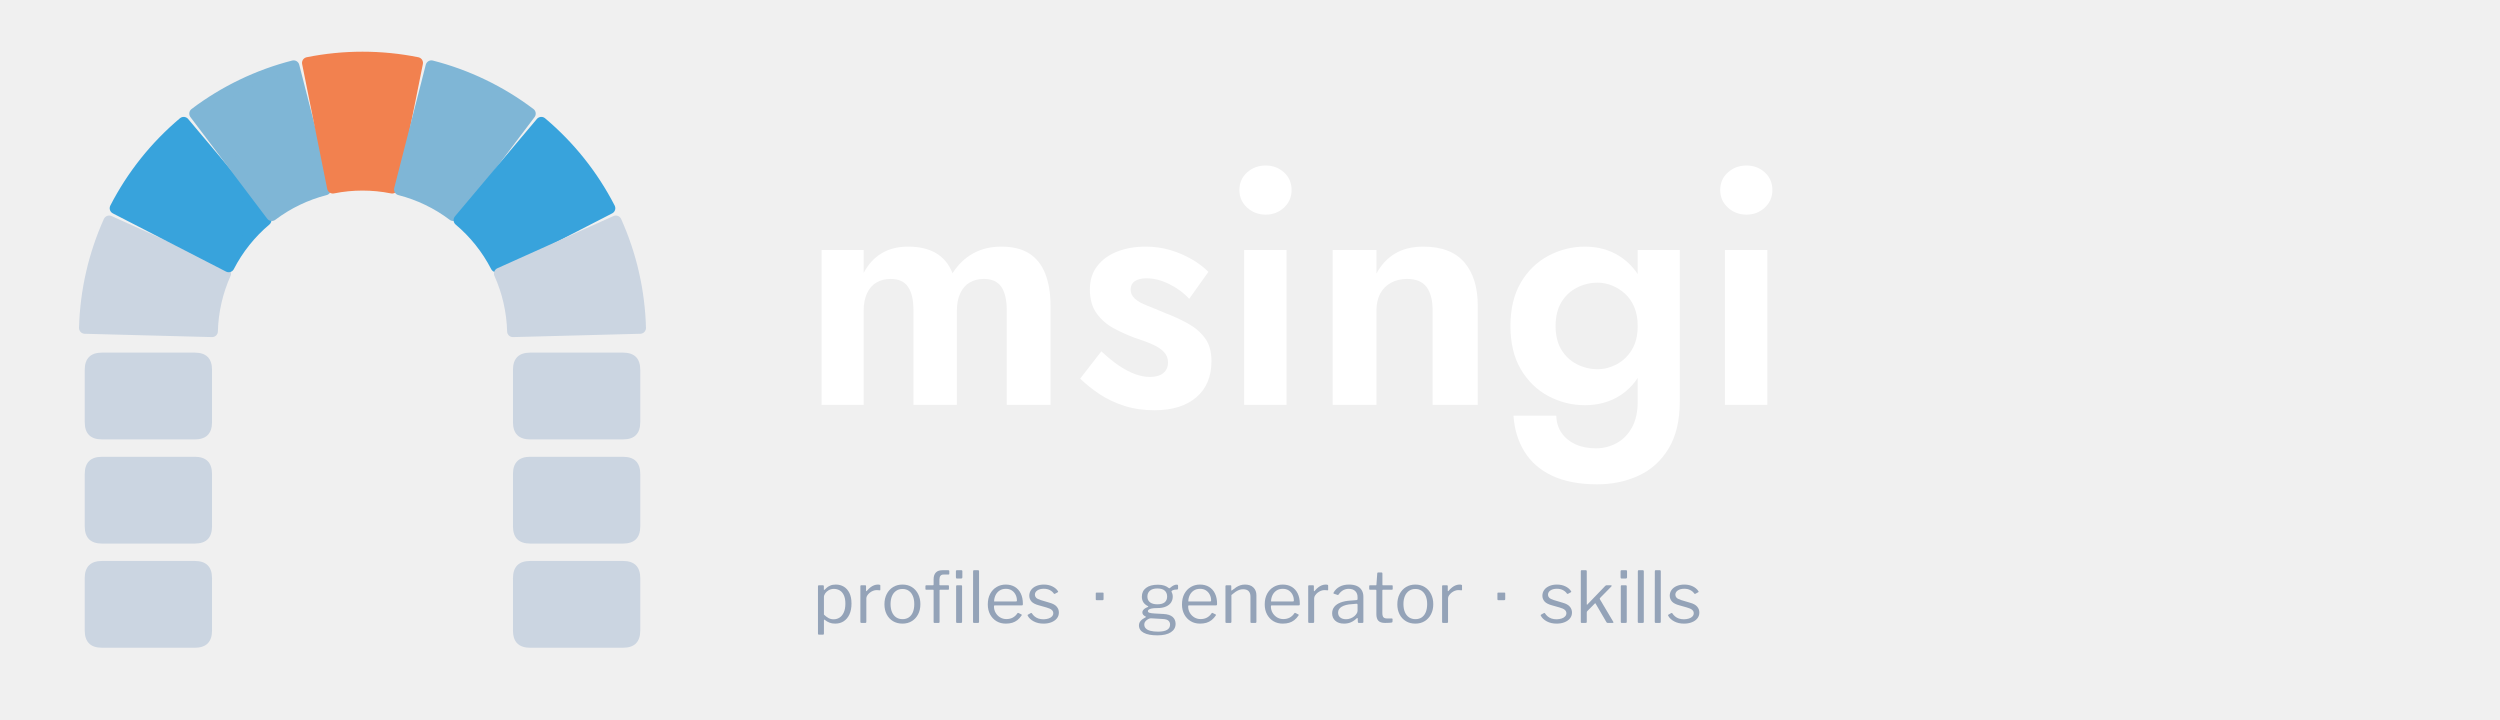
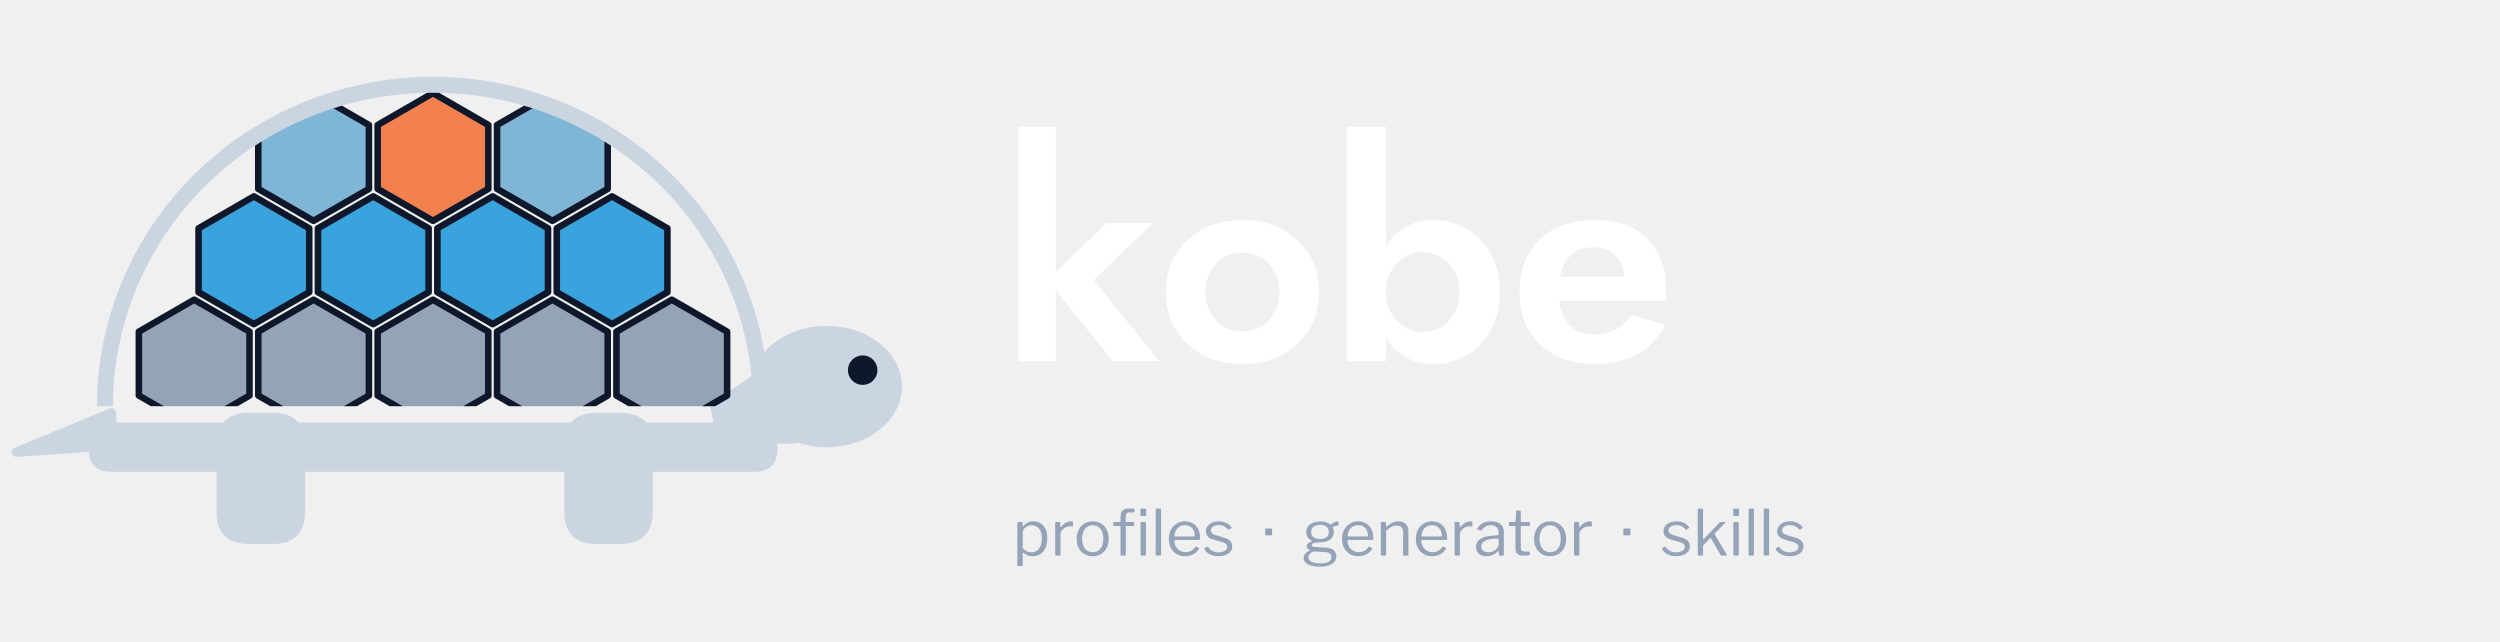
- <svg xmlns="http://www.w3.org/2000/svg" xmlns:xlink="http://www.w3.org/1999/xlink" width="475.2pt" height="136.8pt" viewBox="0 0 475.2 136.8" version="1.1">
+ <svg xmlns="http://www.w3.org/2000/svg" xmlns:xlink="http://www.w3.org/1999/xlink" width="532.8pt" height="136.8pt" viewBox="0 0 532.8 136.8" version="1.1">
  <defs>
    <style type="text/css">*{stroke-linejoin: round; stroke-linecap: butt}</style>
  </defs>
  <g id="figure_1">
    <g id="patch_1">
-       <path d="M 0 136.8 L 475.2 136.8 L 475.2 0 L 0 0 L 0 136.8 z " style="fill: none" />
+       <path d="M 0 136.8 L 532.8 136.8 L 532.8 0 L 0 0 L 0 136.8 z " style="fill: none" />
    </g>
    <g id="axes_1">
      <g id="patch_2">
-         <path d="M 20.749 42.069 C 19.317 45.253 18.205 48.572 17.428 51.976 C 16.651 55.38 16.213 58.853 16.122 62.343 L 40.314 62.976 C 40.363 61.086 40.6 59.205 41.021 57.361 C 41.442 55.517 42.045 53.72 42.82 51.995 z " clip-path="url(#p1ad1c3fee5)" style="fill: #cbd5e1; stroke: #cbd5e1; stroke-width: 2.2" />
+         <path d="M 53.129 115.936 L 58.022 115.936 Q 65.013 115.936 65.013 108.946 L 65.013 94.964 Q 65.013 87.974 58.022 87.974 L 53.129 87.974 Q 46.138 87.974 46.138 94.964 L 46.138 108.946 Q 46.138 115.936 53.129 115.936 z " clip-path="url(#p6540660342)" style="fill: #cbd5e1" />
      </g>
      <g id="patch_3">
-         <path d="M 34.914 23.32 C 32.243 25.568 29.8 28.075 27.623 30.805 C 25.446 33.535 23.546 36.474 21.949 39.579 L 43.47 50.646 C 44.335 48.964 45.364 47.372 46.544 45.893 C 47.723 44.415 49.046 43.057 50.493 41.839 z " clip-path="url(#p1ad1c3fee5)" style="fill: #38a3dc; stroke: #38a3dc; stroke-width: 2.2" />
+         <path d="M 127.23 115.936 L 132.123 115.936 Q 139.114 115.936 139.114 108.946 L 139.114 94.964 Q 139.114 87.974 132.123 87.974 L 127.23 87.974 Q 120.239 87.974 120.239 94.964 L 120.239 108.946 Q 120.239 115.936 127.23 115.936 z " clip-path="url(#p6540660342)" style="fill: #cbd5e1" />
      </g>
      <g id="patch_4">
-         <path d="M 55.811 12.574 C 52.429 13.44 49.141 14.639 45.995 16.154 C 42.849 17.669 39.861 19.492 37.076 21.597 L 51.664 40.906 C 53.173 39.765 54.791 38.778 56.495 37.957 C 58.199 37.137 59.98 36.487 61.812 36.018 z " clip-path="url(#p1ad1c3fee5)" style="fill: #7fb6d6; stroke: #7fb6d6; stroke-width: 2.2" />
+         <path d="M 23.768 87.974 L 3.495 96.363 L 23.768 94.964 z " clip-path="url(#p6540660342)" style="fill: #cbd5e1; stroke: #cbd5e1; stroke-width: 2" />
      </g>
      <g id="patch_5">
-         <path d="M 79.302 11.959 C 75.878 11.271 72.396 10.925 68.904 10.925 C 65.412 10.925 61.93 11.271 58.506 11.959 L 63.272 35.685 C 65.126 35.313 67.013 35.125 68.904 35.125 C 70.795 35.125 72.682 35.313 74.536 35.685 z " clip-path="url(#p1ad1c3fee5)" style="fill: #f2814f; stroke: #f2814f; stroke-width: 2.2" />
+         <path d="M 152.396 86.576 L 169.173 75.391 L 169.173 93.566 L 153.794 93.566 z " clip-path="url(#p6540660342)" style="fill: #cbd5e1; stroke: #cbd5e1; stroke-width: 2" />
      </g>
      <g id="patch_6">
-         <path d="M 100.732 21.597 C 97.947 19.492 94.959 17.669 91.813 16.154 C 88.667 14.639 85.379 13.44 81.997 12.574 L 75.996 36.018 C 77.828 36.487 79.609 37.137 81.313 37.957 C 83.017 38.778 84.635 39.765 86.144 40.906 z " clip-path="url(#p1ad1c3fee5)" style="fill: #7fb6d6; stroke: #7fb6d6; stroke-width: 2.2" />
+         <path d="M 176.164 95.314 C 180.428 95.314 184.518 93.951 187.533 91.526 C 190.548 89.101 192.243 85.811 192.243 82.381 C 192.243 78.951 190.548 75.662 187.533 73.236 C 184.518 70.811 180.428 69.449 176.164 69.449 C 171.9 69.449 167.81 70.811 164.795 73.236 C 161.78 75.662 160.086 78.951 160.086 82.381 C 160.086 85.811 161.78 89.101 164.795 91.526 C 167.81 93.951 171.9 95.314 176.164 95.314 z " clip-path="url(#p6540660342)" style="fill: #cbd5e1" />
      </g>
      <g id="patch_7">
-         <path d="M 115.859 39.579 C 114.262 36.474 112.362 33.535 110.185 30.805 C 108.008 28.075 105.565 25.568 102.894 23.32 L 87.315 41.839 C 88.762 43.057 90.085 44.415 91.264 45.893 C 92.444 47.372 93.473 48.964 94.338 50.646 z " clip-path="url(#p1ad1c3fee5)" style="fill: #38a3dc; stroke: #38a3dc; stroke-width: 2.2" />
+         <path d="M 183.854 82.032 C 184.688 82.032 185.488 81.7 186.078 81.11 C 186.668 80.52 187 79.72 187 78.886 C 187 78.052 186.668 77.251 186.078 76.662 C 185.488 76.072 184.688 75.74 183.854 75.74 C 183.02 75.74 182.219 76.072 181.629 76.662 C 181.039 77.251 180.708 78.052 180.708 78.886 C 180.708 79.72 181.039 80.52 181.629 81.11 C 182.219 81.7 183.02 82.032 183.854 82.032 z " clip-path="url(#p6540660342)" style="fill: #0f172a" />
      </g>
      <g id="patch_8">
-         <path d="M 121.686 62.343 C 121.595 58.853 121.157 55.38 120.38 51.976 C 119.603 48.572 118.491 45.253 117.059 42.069 L 94.988 51.995 C 95.763 53.72 96.366 55.517 96.787 57.361 C 97.208 59.205 97.445 61.086 97.494 62.976 z " clip-path="url(#p1ad1c3fee5)" style="fill: #cbd5e1; stroke: #cbd5e1; stroke-width: 2.2" />
+         <path d="M 53.175 70.681 L 41.385 63.874 L 29.594 70.681 L 29.594 84.295 L 41.385 91.102 L 53.175 84.295 z " clip-path="url(#p50feba0846)" style="fill: #94a3b8; stroke: #0f172a; stroke-width: 1.4" />
      </g>
      <g id="patch_9">
-         <path d="M 19.404 83.525 L 37.004 83.525 Q 40.304 83.525 40.304 80.225 L 40.304 70.325 Q 40.304 67.025 37.004 67.025 L 19.404 67.025 Q 16.104 67.025 16.104 70.325 L 16.104 80.225 Q 16.104 83.525 19.404 83.525 z " clip-path="url(#p1ad1c3fee5)" style="fill: #cbd5e1" />
+         <path d="M 78.621 70.681 L 66.831 63.874 L 55.04 70.681 L 55.04 84.295 L 66.831 91.102 L 78.621 84.295 z " clip-path="url(#p50feba0846)" style="fill: #94a3b8; stroke: #0f172a; stroke-width: 1.4" />
      </g>
      <g id="patch_10">
-         <path d="M 19.404 103.325 L 37.004 103.325 Q 40.304 103.325 40.304 100.025 L 40.304 90.125 Q 40.304 86.825 37.004 86.825 L 19.404 86.825 Q 16.104 86.825 16.104 90.125 L 16.104 100.025 Q 16.104 103.325 19.404 103.325 z " clip-path="url(#p1ad1c3fee5)" style="fill: #cbd5e1" />
+         <path d="M 104.067 70.681 L 92.276 63.874 L 80.486 70.681 L 80.486 84.295 L 92.276 91.102 L 104.067 84.295 z " clip-path="url(#p50feba0846)" style="fill: #94a3b8; stroke: #0f172a; stroke-width: 1.4" />
      </g>
      <g id="patch_11">
-         <path d="M 19.404 123.125 L 37.004 123.125 Q 40.304 123.125 40.304 119.825 L 40.304 109.925 Q 40.304 106.625 37.004 106.625 L 19.404 106.625 Q 16.104 106.625 16.104 109.925 L 16.104 119.825 Q 16.104 123.125 19.404 123.125 z " clip-path="url(#p1ad1c3fee5)" style="fill: #cbd5e1" />
+         <path d="M 129.513 70.681 L 117.722 63.874 L 105.932 70.681 L 105.932 84.295 L 117.722 91.102 L 129.513 84.295 z " clip-path="url(#p50feba0846)" style="fill: #94a3b8; stroke: #0f172a; stroke-width: 1.4" />
      </g>
      <g id="patch_12">
-         <path d="M 100.804 83.525 L 118.404 83.525 Q 121.704 83.525 121.704 80.225 L 121.704 70.325 Q 121.704 67.025 118.404 67.025 L 100.804 67.025 Q 97.504 67.025 97.504 70.325 L 97.504 80.225 Q 97.504 83.525 100.804 83.525 z " clip-path="url(#p1ad1c3fee5)" style="fill: #cbd5e1" />
+         <path d="M 154.959 70.681 L 143.168 63.874 L 131.378 70.681 L 131.378 84.295 L 143.168 91.102 L 154.959 84.295 z " clip-path="url(#p50feba0846)" style="fill: #94a3b8; stroke: #0f172a; stroke-width: 1.4" />
      </g>
      <g id="patch_13">
-         <path d="M 100.804 103.325 L 118.404 103.325 Q 121.704 103.325 121.704 100.025 L 121.704 90.125 Q 121.704 86.825 118.404 86.825 L 100.804 86.825 Q 97.504 86.825 97.504 90.125 L 97.504 100.025 Q 97.504 103.325 100.804 103.325 z " clip-path="url(#p1ad1c3fee5)" style="fill: #cbd5e1" />
+         <path d="M 65.898 48.66 L 54.108 41.853 L 42.317 48.66 L 42.317 62.274 L 54.108 69.082 L 65.898 62.274 z " clip-path="url(#p50feba0846)" style="fill: #38a3dc; stroke: #0f172a; stroke-width: 1.4" />
      </g>
      <g id="patch_14">
-         <path d="M 100.804 123.125 L 118.404 123.125 Q 121.704 123.125 121.704 119.825 L 121.704 109.925 Q 121.704 106.625 118.404 106.625 L 100.804 106.625 Q 97.504 106.625 97.504 109.925 L 97.504 119.825 Q 97.504 123.125 100.804 123.125 z " clip-path="url(#p1ad1c3fee5)" style="fill: #cbd5e1" />
+         <path d="M 91.344 48.66 L 79.553 41.853 L 67.763 48.66 L 67.763 62.274 L 79.553 69.082 L 91.344 62.274 z " clip-path="url(#p50feba0846)" style="fill: #38a3dc; stroke: #0f172a; stroke-width: 1.4" />
+       </g>
+       <g id="patch_15">
+         <path d="M 116.79 48.66 L 104.999 41.853 L 93.209 48.66 L 93.209 62.274 L 104.999 69.082 L 116.79 62.274 z " clip-path="url(#p50feba0846)" style="fill: #38a3dc; stroke: #0f172a; stroke-width: 1.4" />
+       </g>
+       <g id="patch_16">
+         <path d="M 142.236 48.66 L 130.445 41.853 L 118.655 48.66 L 118.655 62.274 L 130.445 69.082 L 142.236 62.274 z " clip-path="url(#p50feba0846)" style="fill: #38a3dc; stroke: #0f172a; stroke-width: 1.4" />
+       </g>
+       <g id="patch_17">
+         <path d="M 78.621 26.64 L 66.831 19.833 L 55.04 26.64 L 55.04 40.254 L 66.831 47.061 L 78.621 40.254 z " clip-path="url(#p50feba0846)" style="fill: #7fb6d6; stroke: #0f172a; stroke-width: 1.4" />
+       </g>
+       <g id="patch_18">
+         <path d="M 104.067 26.64 L 92.276 19.833 L 80.486 26.64 L 80.486 40.254 L 92.276 47.061 L 104.067 40.254 z " clip-path="url(#p50feba0846)" style="fill: #f2814f; stroke: #0f172a; stroke-width: 1.4" />
+       </g>
+       <g id="patch_19">
+         <path d="M 129.513 26.64 L 117.722 19.833 L 105.932 26.64 L 105.932 40.254 L 117.722 47.061 L 129.513 40.254 z " clip-path="url(#p50feba0846)" style="fill: #7fb6d6; stroke: #0f172a; stroke-width: 1.4" />
+       </g>
+       <g id="patch_20">
+         <path d="M 162.183 86.576 C 162.183 68.413 154.813 50.976 141.708 38.133 C 128.603 25.29 110.81 18.067 92.276 18.067 C 73.743 18.067 55.95 25.29 42.845 38.133 C 29.74 50.976 22.37 68.413 22.37 86.576 " clip-path="url(#p6540660342)" style="fill: none; stroke: #cbd5e1; stroke-width: 3.4; stroke-linejoin: miter" />
+       </g>
+       <g id="patch_21">
+         <path d="M 23.768 100.557 L 160.785 100.557 Q 165.678 100.557 165.678 95.663 L 165.678 94.964 Q 165.678 90.071 160.785 90.071 L 23.768 90.071 Q 18.875 90.071 18.875 94.964 L 18.875 95.663 Q 18.875 100.557 23.768 100.557 z " clip-path="url(#p6540660342)" style="fill: #cbd5e1" />
      </g>
    </g>
    <g id="text_1">
-       <g style="fill: #ffffff" transform="translate(152.064 76.96) scale(0.64 -0.64)">
+       <g style="fill: #ffffff" transform="translate(213.12 76.96) scale(0.64 -0.64)">
        <defs>
-           <path id="Jost-SemiBold-e2" d="M 4762 1882 Q 4762 2240 4662 2493 Q 4563 2746 4358 2877 Q 4154 3008 3827 3008 Q 3526 3008 3292 2880 Q 3059 2752 2899 2502 Q 2803 2752 2592 2880 Q 2381 3008 2054 3008 Q 1760 3008 1549 2880 Q 1338 2752 1210 2509 L 1210 2944 L 410 2944 L 410 0 L 1210 0 L 1210 1792 Q 1210 1984 1274 2121 Q 1338 2259 1453 2326 Q 1568 2394 1722 2394 Q 1952 2394 2054 2243 Q 2157 2093 2157 1792 L 2157 0 L 2982 0 L 2982 1792 Q 2982 1984 3046 2121 Q 3110 2259 3225 2326 Q 3341 2394 3494 2394 Q 3725 2394 3827 2243 Q 3930 2093 3930 1792 L 3930 0 L 4762 0 L 4762 1882 z " transform="scale(0.015625)" />
-           <path id="Jost-SemiBold-f8" d="M 557 1018 L 154 499 Q 320 339 528 201 Q 736 64 995 -19 Q 1254 -102 1568 -102 Q 2074 -102 2362 144 Q 2650 390 2650 832 Q 2650 1101 2528 1267 Q 2406 1434 2204 1546 Q 2003 1658 1766 1747 Q 1574 1830 1424 1888 Q 1274 1946 1194 2019 Q 1114 2093 1114 2189 Q 1114 2298 1194 2352 Q 1274 2406 1414 2406 Q 1626 2406 1846 2297 Q 2067 2189 2227 2016 L 2592 2528 Q 2451 2669 2265 2774 Q 2080 2880 1862 2944 Q 1645 3008 1395 3008 Q 1101 3008 861 2915 Q 621 2822 480 2640 Q 339 2458 339 2195 Q 339 1920 464 1744 Q 589 1568 781 1462 Q 973 1357 1178 1280 Q 1395 1210 1536 1146 Q 1677 1082 1750 1002 Q 1824 922 1824 806 Q 1824 678 1734 604 Q 1645 531 1478 531 Q 1350 531 1206 582 Q 1062 634 902 739 Q 742 845 557 1018 z " transform="scale(0.015625)" />
-           <path id="Jost-SemiBold-d1" d="M 371 4083 Q 371 3885 518 3750 Q 666 3616 870 3616 Q 1075 3616 1219 3750 Q 1363 3885 1363 4083 Q 1363 4288 1219 4419 Q 1075 4550 870 4550 Q 666 4550 518 4419 Q 371 4288 371 4083 z M 461 2944 L 461 0 L 1267 0 L 1267 2944 L 461 2944 z " transform="scale(0.015625)" />
-           <path id="Jost-SemiBold-e3" d="M 2310 1792 L 2310 0 L 3168 0 L 3168 1882 Q 3168 2413 2912 2710 Q 2656 3008 2131 3008 Q 1818 3008 1597 2877 Q 1376 2746 1242 2496 L 1242 2944 L 410 2944 L 410 0 L 1242 0 L 1242 1792 Q 1242 1978 1312 2112 Q 1382 2246 1516 2320 Q 1651 2394 1824 2394 Q 2080 2394 2195 2240 Q 2310 2086 2310 1792 z " transform="scale(0.015625)" />
-           <path id="Jost-SemiBold-ca" d="M 269 -205 Q 294 -589 476 -886 Q 659 -1184 1004 -1347 Q 1350 -1510 1862 -1510 Q 2285 -1510 2643 -1347 Q 3002 -1184 3216 -832 Q 3430 -480 3430 64 L 3430 2944 L 2630 2944 L 2630 64 Q 2630 -237 2518 -435 Q 2406 -634 2224 -730 Q 2042 -826 1837 -826 Q 1613 -826 1446 -749 Q 1280 -672 1184 -534 Q 1088 -397 1082 -205 L 269 -205 z M 211 1498 Q 211 1011 409 675 Q 608 339 934 166 Q 1261 -6 1626 -6 Q 1997 -6 2281 170 Q 2566 346 2729 685 Q 2893 1024 2893 1498 Q 2893 1978 2729 2314 Q 2566 2650 2281 2829 Q 1997 3008 1626 3008 Q 1261 3008 934 2835 Q 608 2662 409 2326 Q 211 1990 211 1498 z M 1069 1498 Q 1069 1766 1177 1948 Q 1286 2131 1472 2227 Q 1658 2323 1869 2323 Q 2010 2323 2144 2268 Q 2278 2214 2390 2112 Q 2502 2010 2566 1856 Q 2630 1702 2630 1498 Q 2630 1229 2518 1046 Q 2406 864 2230 771 Q 2054 678 1869 678 Q 1658 678 1472 774 Q 1286 870 1177 1052 Q 1069 1235 1069 1498 z " transform="scale(0.015625)" />
+           <path id="Jost-SemiBold-dc" d="M 390 4992 L 390 0 L 1190 0 L 1190 4992 L 390 4992 z M 2272 2944 L 1005 1728 L 2406 0 L 3392 0 L 1997 1728 L 3264 2944 L 2272 2944 z " transform="scale(0.015625)" />
+           <path id="Jost-SemiBold-e8" d="M 211 1472 Q 211 1018 425 669 Q 640 320 1008 128 Q 1376 -64 1843 -64 Q 2310 -64 2678 128 Q 3046 320 3260 669 Q 3475 1018 3475 1472 Q 3475 1933 3260 2278 Q 3046 2624 2678 2816 Q 2310 3008 1843 3008 Q 1376 3008 1008 2816 Q 640 2624 425 2278 Q 211 1933 211 1472 z M 1056 1472 Q 1056 1722 1161 1914 Q 1267 2106 1446 2208 Q 1626 2310 1843 2310 Q 2061 2310 2240 2208 Q 2419 2106 2524 1914 Q 2630 1722 2630 1472 Q 2630 1222 2524 1033 Q 2419 845 2240 739 Q 2061 634 1843 634 Q 1626 634 1446 739 Q 1267 845 1161 1033 Q 1056 1222 1056 1472 z " transform="scale(0.015625)" />
+           <path id="Jost-SemiBold-b6" d="M 1222 4992 L 390 4992 L 390 0 L 1222 0 L 1222 4992 z M 3642 1472 Q 3642 1965 3443 2307 Q 3245 2650 2921 2829 Q 2598 3008 2227 3008 Q 1862 3008 1577 2822 Q 1293 2637 1126 2294 Q 960 1952 960 1472 Q 960 998 1126 652 Q 1293 307 1577 121 Q 1862 -64 2227 -64 Q 2598 -64 2921 115 Q 3245 294 3443 640 Q 3642 986 3642 1472 z M 2784 1472 Q 2784 1210 2675 1018 Q 2566 826 2384 723 Q 2202 621 1984 621 Q 1798 621 1622 720 Q 1446 819 1334 1011 Q 1222 1203 1222 1472 Q 1222 1741 1334 1933 Q 1446 2125 1622 2224 Q 1798 2323 1984 2323 Q 2202 2323 2384 2220 Q 2566 2118 2675 1926 Q 2784 1734 2784 1472 z " transform="scale(0.015625)" />
+           <path id="Jost-SemiBold-bf" d="M 1798 -64 Q 2330 -64 2710 144 Q 3091 352 3322 768 L 2598 992 Q 2470 781 2275 675 Q 2080 570 1805 570 Q 1562 570 1389 678 Q 1216 787 1129 992 Q 1043 1197 1043 1491 Q 1050 1798 1136 2006 Q 1222 2214 1385 2320 Q 1549 2426 1792 2426 Q 1990 2426 2137 2336 Q 2285 2246 2365 2092 Q 2445 1939 2445 1722 Q 2445 1677 2422 1609 Q 2400 1542 2374 1504 L 2598 1798 L 685 1798 L 685 1286 L 3322 1286 Q 3328 1325 3331 1389 Q 3334 1453 3334 1510 Q 3334 1984 3155 2320 Q 2976 2656 2633 2832 Q 2291 3008 1805 3008 Q 1318 3008 960 2819 Q 602 2630 406 2288 Q 211 1946 211 1472 Q 211 1005 406 662 Q 602 320 960 128 Q 1318 -64 1798 -64 z " transform="scale(0.015625)" />
        </defs>
-         <use xlink:href="#Jost-SemiBold-e2" />
-         <use xlink:href="#Jost-SemiBold-f8" transform="translate(80.79688 0)" />
-         <use xlink:href="#Jost-SemiBold-d1" transform="translate(124.7031 0)" />
-         <use xlink:href="#Jost-SemiBold-e3" transform="translate(151.7969 0)" />
-         <use xlink:href="#Jost-SemiBold-ca" transform="translate(207.7031 0)" />
-         <use xlink:href="#Jost-SemiBold-d1" transform="translate(267.5 0)" />
+         <use xlink:href="#Jost-SemiBold-dc" />
+         <use xlink:href="#Jost-SemiBold-e8" transform="translate(51.90625 0)" />
+         <use xlink:href="#Jost-SemiBold-b6" transform="translate(109.5 0)" />
+         <use xlink:href="#Jost-SemiBold-bf" transform="translate(169.7031 0)" />
      </g>
    </g>
    <g id="text_2">
-       <g style="fill: #94a3b8" transform="translate(154.44 118.404) scale(0.135 -0.135)">
+       <g style="fill: #94a3b8" transform="translate(215.784 118.404) scale(0.135 -0.135)">
        <defs>
          <path id="LibreFranklin-Regular-18e" d="M 934 3392 Q 1024 3392 1024 3296 L 1024 3027 Q 1024 2976 1046 2973 Q 1069 2970 1107 3002 Q 1178 3078 1299 3184 Q 1421 3290 1616 3373 Q 1811 3456 2112 3456 Q 2502 3456 2819 3267 Q 3136 3078 3325 2700 Q 3514 2323 3514 1747 Q 3514 1171 3328 768 Q 3142 365 2812 150 Q 2483 -64 2042 -64 Q 1747 -64 1520 29 Q 1293 122 1133 256 Q 1075 307 1052 297 Q 1030 288 1030 218 L 1030 -973 Q 1030 -1056 960 -1056 L 563 -1056 Q 493 -1056 493 -973 L 493 3290 Q 493 3347 515 3369 Q 538 3392 595 3392 L 934 3392 L 934 3392 z M 1030 749 Q 1229 557 1437 441 Q 1645 326 1901 326 Q 2208 326 2448 486 Q 2688 646 2825 960 Q 2963 1274 2963 1741 Q 2963 2208 2822 2502 Q 2682 2797 2448 2931 Q 2214 3066 1933 3066 Q 1670 3066 1465 2950 Q 1261 2835 1145 2665 Q 1030 2496 1030 2330 L 1030 749 L 1030 749 z " transform="scale(0.015625)" />
          <path id="LibreFranklin-Regular-191" d="M 582 0 Q 538 0 515 22 Q 493 45 493 83 L 493 3309 Q 493 3392 563 3392 L 934 3392 Q 1005 3392 1005 3322 L 1005 2906 Q 1005 2867 1024 2860 Q 1043 2854 1075 2886 Q 1242 3085 1405 3209 Q 1568 3334 1734 3395 Q 1901 3456 2067 3456 Q 2291 3456 2291 3373 L 2291 2989 Q 2291 2925 2234 2938 Q 2176 2944 2102 2950 Q 2029 2957 1946 2957 Q 1805 2957 1645 2896 Q 1485 2835 1347 2726 Q 1210 2618 1120 2483 Q 1030 2349 1030 2214 L 1030 96 Q 1030 0 934 0 L 582 0 L 582 0 z " transform="scale(0.015625)" />
          <path id="LibreFranklin-Regular-16b" d="M 1914 -64 Q 1434 -64 1066 157 Q 698 378 496 771 Q 294 1165 294 1677 Q 294 2208 502 2608 Q 710 3008 1075 3232 Q 1440 3456 1920 3456 Q 2406 3456 2768 3229 Q 3130 3002 3331 2602 Q 3533 2202 3533 1683 Q 3533 1171 3328 777 Q 3123 384 2761 160 Q 2400 -64 1914 -64 L 1914 -64 z M 1926 339 Q 2259 339 2496 502 Q 2733 666 2857 970 Q 2982 1274 2982 1696 Q 2982 2118 2854 2422 Q 2726 2726 2489 2892 Q 2253 3059 1920 3059 Q 1594 3059 1350 2892 Q 1107 2726 976 2422 Q 845 2118 845 1696 Q 845 1280 976 973 Q 1107 666 1350 502 Q 1594 339 1926 339 L 1926 339 z " transform="scale(0.015625)" />
          <path id="LibreFranklin-Regular-1dd" d="M 2208 3392 Q 2240 3392 2256 3373 Q 2272 3354 2272 3328 L 2272 3053 Q 2272 2989 2208 2989 L 1478 2989 Q 1427 2989 1427 2938 L 1427 90 Q 1427 0 1350 0 L 960 0 Q 890 0 890 83 L 890 2944 Q 890 2989 845 2989 L 218 2989 Q 154 2989 154 3053 L 154 3328 Q 154 3354 170 3373 Q 186 3392 224 3392 L 832 3392 Q 890 3392 890 3456 L 890 3923 Q 890 4326 1088 4537 Q 1286 4749 1690 4749 L 2221 4749 Q 2304 4749 2304 4672 L 2304 4422 Q 2304 4390 2288 4374 Q 2272 4358 2234 4358 L 1786 4358 Q 1587 4358 1500 4233 Q 1414 4109 1414 3898 L 1414 3450 Q 1414 3392 1472 3392 L 2208 3392 L 2208 3392 z M 3456 109 Q 3456 45 3434 22 Q 3412 0 3341 0 L 3015 0 Q 2957 0 2938 19 Q 2919 38 2919 90 L 2919 3302 Q 2919 3392 2996 3392 L 3386 3392 Q 3456 3392 3456 3309 L 3456 109 z M 3482 4122 Q 3482 4000 3367 4000 L 2996 4000 Q 2938 4000 2919 4029 Q 2900 4058 2900 4109 L 2900 4646 Q 2900 4749 2989 4749 L 3392 4749 Q 3482 4749 3482 4653 L 3482 4122 z " transform="scale(0.015625)" />
          <path id="LibreFranklin-Regular-155" d="M 1037 109 Q 1037 45 1011 22 Q 986 0 922 0 L 589 0 Q 493 0 493 90 L 499 4659 Q 499 4749 576 4749 L 960 4749 Q 1037 4749 1037 4666 L 1037 109 z " transform="scale(0.015625)" />
          <path id="LibreFranklin-Regular-118" d="M 851 1485 Q 851 1171 1001 912 Q 1152 653 1405 499 Q 1658 346 1971 346 Q 2291 346 2540 477 Q 2790 608 2970 877 Q 2995 902 3011 905 Q 3027 909 3059 896 L 3328 762 Q 3386 730 3341 672 Q 3168 416 2960 253 Q 2752 90 2496 13 Q 2240 -64 1920 -64 Q 1446 -64 1081 153 Q 717 371 505 761 Q 294 1152 294 1664 Q 294 2221 508 2621 Q 723 3021 1091 3238 Q 1459 3456 1914 3456 Q 2381 3456 2726 3251 Q 3072 3046 3264 2656 Q 3456 2266 3456 1715 Q 3456 1670 3446 1625 Q 3437 1581 3360 1581 L 909 1581 Q 883 1581 867 1552 Q 851 1523 851 1485 L 851 1485 z M 2810 1933 Q 2880 1933 2899 1949 Q 2918 1965 2918 2022 Q 2918 2298 2800 2538 Q 2682 2778 2461 2925 Q 2240 3072 1926 3072 Q 1581 3072 1344 2909 Q 1107 2746 985 2483 Q 864 2221 864 1933 L 2810 1933 z " transform="scale(0.015625)" />
          <path id="LibreFranklin-Regular-199" d="M 2528 2643 Q 2400 2835 2169 2956 Q 1939 3078 1619 3078 Q 1274 3078 1046 2931 Q 819 2784 819 2534 Q 819 2400 921 2281 Q 1024 2163 1338 2061 L 2150 1818 Q 2592 1696 2787 1465 Q 2982 1235 2982 934 Q 2982 634 2803 410 Q 2624 186 2310 61 Q 1997 -64 1600 -64 Q 1094 -64 716 137 Q 339 339 179 640 Q 160 672 160 697 Q 160 723 192 742 L 442 883 Q 474 902 499 899 Q 525 896 538 877 Q 646 710 790 588 Q 934 467 1136 396 Q 1338 326 1606 326 Q 1850 333 2048 397 Q 2246 461 2361 585 Q 2477 710 2477 877 Q 2477 1050 2336 1174 Q 2195 1299 1850 1395 L 1190 1581 Q 710 1709 515 1926 Q 320 2144 314 2438 Q 314 2746 480 2973 Q 646 3200 944 3328 Q 1242 3456 1626 3456 Q 2054 3456 2390 3293 Q 2726 3130 2899 2861 Q 2918 2835 2918 2812 Q 2918 2790 2893 2771 L 2624 2624 Q 2598 2611 2576 2614 Q 2554 2618 2528 2643 L 2528 2643 z " transform="scale(0.015625)" />
          <path id="LibreFranklin-Regular-30d" transform="scale(0.015625)" />
          <path id="LibreFranklin-Regular-31f" d="M 992 2144 Q 992 2048 883 2048 L 378 2048 Q 288 2048 288 2138 L 288 2656 Q 288 2733 346 2733 L 934 2733 Q 992 2733 992 2662 L 992 2144 z " transform="scale(0.015625)" />
          <path id="LibreFranklin-Regular-131" d="M 3558 3450 Q 3622 3450 3651 3424 Q 3680 3398 3680 3347 L 3680 3123 Q 3680 3066 3651 3034 Q 3622 3002 3552 3008 Q 3450 3008 3373 2995 Q 3296 2982 3219 2950 Q 3066 2893 3091 2803 Q 3123 2733 3161 2633 Q 3200 2534 3200 2368 Q 3200 2086 3053 1852 Q 2906 1619 2595 1478 Q 2285 1338 1811 1338 Q 1485 1338 1299 1299 Q 1114 1261 1037 1197 Q 960 1133 960 1062 Q 960 960 1097 915 Q 1235 870 1542 851 L 2368 806 Q 2931 774 3193 537 Q 3456 301 3456 -83 Q 3456 -563 3030 -841 Q 2605 -1120 1818 -1120 Q 1005 -1120 579 -886 Q 154 -653 154 -218 Q 154 6 310 185 Q 467 365 755 506 Q 826 538 755 576 Q 614 640 537 733 Q 461 826 461 954 Q 461 1043 518 1132 Q 576 1222 688 1299 Q 800 1376 960 1434 Q 998 1446 998 1465 Q 998 1485 966 1510 Q 685 1651 550 1862 Q 416 2074 416 2368 Q 416 2867 793 3155 Q 1171 3443 1862 3443 Q 2195 3443 2428 3366 Q 2662 3290 2822 3155 Q 2861 3123 2893 3123 Q 2925 3123 2957 3155 Q 3034 3226 3130 3293 Q 3226 3360 3338 3405 Q 3450 3450 3558 3450 L 3558 3450 z M 1811 1677 Q 2259 1677 2476 1859 Q 2694 2042 2694 2374 Q 2694 2714 2476 2909 Q 2259 3104 1811 3104 Q 1382 3104 1148 2909 Q 915 2714 915 2374 Q 915 2042 1148 1859 Q 1382 1677 1811 1677 L 1811 1677 z M 1248 416 Q 1133 422 992 348 Q 851 275 742 147 Q 634 19 634 -154 Q 634 -352 771 -496 Q 909 -640 1187 -713 Q 1466 -787 1875 -787 Q 2406 -787 2681 -630 Q 2957 -474 2957 -147 Q 2957 64 2813 198 Q 2669 333 2317 352 L 1248 416 z " transform="scale(0.015625)" />
          <path id="LibreFranklin-Regular-160" d="M 582 0 Q 493 0 493 83 L 493 3309 Q 493 3392 563 3392 L 947 3392 Q 1018 3392 1018 3322 L 1018 2950 Q 1018 2918 1030 2912 Q 1043 2906 1075 2931 Q 1286 3098 1468 3216 Q 1651 3334 1843 3395 Q 2035 3456 2253 3456 Q 2752 3456 3017 3187 Q 3283 2918 3283 2490 L 3283 102 Q 3283 0 3187 0 L 2829 0 Q 2784 0 2765 22 Q 2746 45 2746 83 L 2746 2368 Q 2746 2682 2586 2858 Q 2426 3034 2080 3034 Q 1894 3034 1731 2973 Q 1568 2912 1401 2800 Q 1235 2688 1030 2515 L 1030 96 Q 1030 0 934 0 L 582 0 L 582 0 z " transform="scale(0.015625)" />
          <path id="LibreFranklin-Regular-ed" d="M 2445 410 Q 2208 179 1929 57 Q 1651 -64 1312 -64 Q 813 -64 525 192 Q 237 448 237 864 Q 237 1203 432 1449 Q 627 1696 1001 1840 Q 1376 1984 1926 2016 L 2426 2054 Q 2470 2061 2499 2080 Q 2528 2099 2528 2150 L 2528 2323 Q 2528 2669 2317 2870 Q 2106 3072 1734 3072 Q 1459 3072 1228 2944 Q 998 2816 819 2560 Q 800 2528 781 2518 Q 762 2509 723 2522 L 384 2637 Q 358 2650 352 2669 Q 346 2688 371 2739 Q 557 3072 909 3264 Q 1261 3456 1760 3456 Q 2189 3456 2473 3325 Q 2758 3194 2905 2947 Q 3053 2701 3053 2362 L 3053 96 Q 3053 38 3030 19 Q 3008 0 2963 0 L 2637 0 Q 2598 0 2576 29 Q 2554 58 2554 102 L 2541 397 Q 2528 486 2445 410 L 2445 410 z M 2528 1626 Q 2528 1734 2438 1728 L 2016 1690 Q 1722 1677 1491 1616 Q 1261 1555 1101 1459 Q 941 1363 857 1232 Q 774 1101 774 928 Q 774 646 969 489 Q 1165 333 1498 333 Q 1702 333 1891 406 Q 2080 480 2227 595 Q 2368 717 2448 845 Q 2528 973 2528 1094 L 2528 1626 L 2528 1626 z " transform="scale(0.015625)" />
          <path id="LibreFranklin-Regular-1a5" d="M 1389 2989 Q 1338 2989 1338 2938 L 1338 909 Q 1338 608 1440 505 Q 1542 403 1747 403 L 2189 403 Q 2221 403 2240 387 Q 2259 371 2259 333 L 2253 115 Q 2253 51 2176 32 Q 2112 19 1993 12 Q 1875 6 1763 3 Q 1651 0 1574 0 Q 1171 0 985 189 Q 800 378 800 787 L 800 2925 Q 800 2989 736 2989 L 224 2989 Q 154 2989 154 3059 L 154 3328 Q 154 3392 218 3392 L 762 3392 Q 806 3392 806 3443 L 877 4461 Q 883 4544 947 4544 L 1267 4544 Q 1344 4544 1344 4454 L 1344 3443 Q 1344 3392 1395 3392 L 2202 3392 Q 2272 3392 2272 3334 L 2272 3059 Q 2272 2989 2202 2989 L 1389 2989 z " transform="scale(0.015625)" />
          <path id="LibreFranklin-Regular-152" d="M 3424 102 Q 3450 64 3437 32 Q 3424 0 3366 0 L 2918 0 Q 2880 0 2851 19 Q 2822 38 2803 77 L 1837 1734 Q 1824 1760 1808 1769 Q 1792 1779 1760 1747 L 1082 1062 Q 1056 1037 1046 1008 Q 1037 979 1037 934 L 1037 109 Q 1037 45 1014 22 Q 992 0 922 0 L 595 0 Q 531 0 515 19 Q 499 38 499 90 L 499 4659 Q 499 4749 570 4749 L 960 4749 Q 1037 4749 1037 4666 L 1037 1696 Q 1037 1645 1049 1635 Q 1062 1626 1101 1670 L 2682 3315 Q 2752 3392 2816 3392 L 3206 3392 Q 3270 3392 3280 3357 Q 3290 3322 3238 3270 L 2227 2240 Q 2208 2221 2205 2195 Q 2202 2170 2221 2131 L 3424 102 L 3424 102 z " transform="scale(0.015625)" />
          <path id="LibreFranklin-Regular-13e" d="M 1030 109 Q 1030 45 1008 22 Q 986 0 915 0 L 589 0 Q 531 0 512 19 Q 493 38 493 90 L 493 3302 Q 493 3392 570 3392 L 960 3392 Q 1030 3392 1030 3309 L 1030 109 z M 1056 4122 Q 1056 4000 941 4000 L 570 4000 Q 512 4000 493 4029 Q 474 4058 474 4109 L 474 4646 Q 474 4749 563 4749 L 966 4749 Q 1056 4749 1056 4653 L 1056 4122 z " transform="scale(0.015625)" />
        </defs>
        <use xlink:href="#LibreFranklin-Regular-18e" />
        <use xlink:href="#LibreFranklin-Regular-191" transform="translate(59.70312 0)" />
        <use xlink:href="#LibreFranklin-Regular-16b" transform="translate(96.70312 0)" />
        <use xlink:href="#LibreFranklin-Regular-1dd" transform="translate(156.6094 0)" />
        <use xlink:href="#LibreFranklin-Regular-155" transform="translate(218.3125 0)" />
        <use xlink:href="#LibreFranklin-Regular-118" transform="translate(242.2188 0)" />
        <use xlink:href="#LibreFranklin-Regular-199" transform="translate(300.3125 0)" />
        <use xlink:href="#LibreFranklin-Regular-30d" transform="translate(351.5156 0)" />
        <use xlink:href="#LibreFranklin-Regular-30d" transform="translate(372.9219 0)" />
        <use xlink:href="#LibreFranklin-Regular-31f" transform="translate(394.3281 0)" />
        <use xlink:href="#LibreFranklin-Regular-30d" transform="translate(414.4219 0)" />
        <use xlink:href="#LibreFranklin-Regular-30d" transform="translate(435.8281 0)" />
        <use xlink:href="#LibreFranklin-Regular-131" transform="translate(457.2344 0)" />
        <use xlink:href="#LibreFranklin-Regular-118" transform="translate(515.6406 0)" />
        <use xlink:href="#LibreFranklin-Regular-160" transform="translate(573.7344 0)" />
        <use xlink:href="#LibreFranklin-Regular-118" transform="translate(632.1406 0)" />
        <use xlink:href="#LibreFranklin-Regular-191" transform="translate(690.2344 0)" />
        <use xlink:href="#LibreFranklin-Regular-ed" transform="translate(727.9375 0)" />
        <use xlink:href="#LibreFranklin-Regular-1a5" transform="translate(781.4375 0)" />
        <use xlink:href="#LibreFranklin-Regular-16b" transform="translate(818.8438 0)" />
        <use xlink:href="#LibreFranklin-Regular-191" transform="translate(878.75 0)" />
        <use xlink:href="#LibreFranklin-Regular-30d" transform="translate(917.0469 0)" />
        <use xlink:href="#LibreFranklin-Regular-30d" transform="translate(938.4531 0)" />
        <use xlink:href="#LibreFranklin-Regular-31f" transform="translate(959.8594 0)" />
        <use xlink:href="#LibreFranklin-Regular-30d" transform="translate(979.9531 0)" />
        <use xlink:href="#LibreFranklin-Regular-30d" transform="translate(1001.359 0)" />
        <use xlink:href="#LibreFranklin-Regular-199" transform="translate(1022.766 0)" />
        <use xlink:href="#LibreFranklin-Regular-152" transform="translate(1073.969 0)" />
        <use xlink:href="#LibreFranklin-Regular-13e" transform="translate(1130.375 0)" />
        <use xlink:href="#LibreFranklin-Regular-155" transform="translate(1154.281 0)" />
        <use xlink:href="#LibreFranklin-Regular-155" transform="translate(1178.188 0)" />
        <use xlink:href="#LibreFranklin-Regular-199" transform="translate(1202.094 0)" />
      </g>
    </g>
  </g>
  <defs>
-     <clipPath id="p1ad1c3fee5">
-       <rect x="9.504" y="5.975" width="118.8" height="124.85" />
+     <clipPath id="p6540660342">
+       <rect x="0" y="15.271" width="197.136" height="106.258" />
+     </clipPath>
+     <clipPath id="p50feba0846">
+       <path d="M 162.183 86.576 L 162.177 85.675 L 162.159 84.775 L 162.128 83.875 L 162.086 82.975 L 162.032 82.076 L 161.966 81.178 L 161.887 80.281 L 161.797 79.385 L 161.694 78.49 L 161.58 77.596 L 161.453 76.704 L 161.315 75.814 L 161.165 74.926 L 161.002 74.039 L 160.828 73.155 L 160.642 72.273 L 160.445 71.394 L 160.235 70.517 L 160.014 69.643 L 159.781 68.772 L 159.536 67.904 L 159.28 67.039 L 159.012 66.178 L 158.733 65.32 L 158.442 64.466 L 158.14 63.615 L 157.826 62.769 L 157.501 61.926 L 157.165 61.088 L 156.817 60.255 L 156.459 59.426 L 156.089 58.601 L 155.708 57.782 L 155.317 56.967 L 154.914 56.158 L 154.501 55.353 L 154.077 54.554 L 153.642 53.761 L 153.196 52.973 L 152.74 52.192 L 152.274 51.416 L 151.797 50.646 L 151.31 49.882 L 150.813 49.125 L 150.306 48.374 L 149.788 47.63 L 149.261 46.893 L 148.724 46.162 L 148.177 45.438 L 147.62 44.722 L 147.054 44.013 L 146.478 43.311 L 145.893 42.616 L 145.299 41.929 L 144.696 41.25 L 144.083 40.579 L 143.462 39.915 L 142.832 39.26 L 142.193 38.613 L 141.545 37.974 L 140.889 37.344 L 140.224 36.722 L 139.552 36.108 L 138.871 35.504 L 138.182 34.908 L 137.485 34.321 L 136.78 33.743 L 136.067 33.175 L 135.347 32.615 L 134.62 32.065 L 133.885 31.524 L 133.143 30.993 L 132.394 30.471 L 131.638 29.959 L 130.875 29.457 L 130.106 28.965 L 129.33 28.483 L 128.547 28.01 L 127.759 27.548 L 126.964 27.096 L 126.163 26.655 L 125.357 26.223 L 124.544 25.802 L 123.726 25.392 L 122.903 24.992 L 122.074 24.603 L 121.241 24.224 L 120.402 23.857 L 119.558 23.5 L 118.71 23.154 L 117.857 22.819 L 116.999 22.495 L 116.138 22.182 L 115.272 21.88 L 114.402 21.589 L 113.529 21.31 L 112.652 21.042 L 111.771 20.785 L 110.887 20.54 L 109.999 20.306 L 109.109 20.083 L 108.216 19.872 L 107.32 19.672 L 106.421 19.484 L 105.52 19.308 L 104.617 19.143 L 103.711 18.99 L 102.804 18.849 L 101.894 18.719 L 100.983 18.601 L 100.071 18.495 L 99.157 18.4 L 98.242 18.317 L 97.326 18.246 L 96.409 18.187 L 95.491 18.14 L 94.573 18.104 L 93.655 18.081 L 92.736 18.069 L 91.817 18.069 L 90.898 18.081 L 89.98 18.104 L 89.061 18.14 L 88.144 18.187 L 87.227 18.246 L 86.311 18.317 L 85.396 18.4 L 84.482 18.495 L 83.57 18.601 L 82.659 18.719 L 81.749 18.849 L 80.842 18.99 L 79.936 19.143 L 79.033 19.308 L 78.132 19.484 L 77.233 19.672 L 76.337 19.872 L 75.444 20.083 L 74.553 20.306 L 73.666 20.54 L 72.782 20.785 L 71.901 21.042 L 71.024 21.31 L 70.15 21.589 L 69.281 21.88 L 68.415 22.182 L 67.553 22.495 L 66.696 22.819 L 65.843 23.154 L 64.995 23.5 L 64.151 23.857 L 63.312 24.224 L 62.478 24.603 L 61.65 24.992 L 60.826 25.392 L 60.009 25.802 L 59.196 26.223 L 58.39 26.655 L 57.589 27.096 L 56.794 27.548 L 56.005 28.01 L 55.223 28.483 L 54.447 28.965 L 53.678 29.457 L 52.915 29.959 L 52.159 30.471 L 51.41 30.993 L 50.668 31.524 L 49.933 32.065 L 49.206 32.615 L 48.486 33.175 L 47.773 33.743 L 47.068 34.321 L 46.371 34.908 L 45.682 35.504 L 45.001 36.108 L 44.329 36.722 L 43.664 37.344 L 43.008 37.974 L 42.36 38.613 L 41.721 39.26 L 41.091 39.915 L 40.47 40.579 L 39.857 41.25 L 39.254 41.929 L 38.659 42.616 L 38.074 43.311 L 37.499 44.013 L 36.933 44.722 L 36.376 45.438 L 35.829 46.162 L 35.292 46.893 L 34.765 47.63 L 34.247 48.374 L 33.74 49.125 L 33.243 49.882 L 32.756 50.646 L 32.279 51.416 L 31.812 52.192 L 31.356 52.973 L 30.911 53.761 L 30.476 54.554 L 30.052 55.353 L 29.639 56.158 L 29.236 56.967 L 28.844 57.782 L 28.464 58.601 L 28.094 59.426 L 27.735 60.255 L 27.388 61.088 L 27.052 61.926 L 26.727 62.769 L 26.413 63.615 L 26.111 64.466 L 25.82 65.32 L 25.541 66.178 L 25.273 67.039 L 25.017 67.904 L 24.772 68.772 L 24.539 69.643 L 24.318 70.517 L 24.108 71.394 L 23.91 72.273 L 23.725 73.155 L 23.55 74.039 L 23.388 74.926 L 23.238 75.814 L 23.1 76.704 L 22.973 77.596 L 22.859 78.49 L 22.756 79.385 L 22.666 80.281 L 22.587 81.178 L 22.521 82.076 L 22.467 82.975 L 22.424 83.875 L 22.394 84.775 L 22.376 85.675 L 22.37 86.576 z " />
    </clipPath>
  </defs>
</svg>
